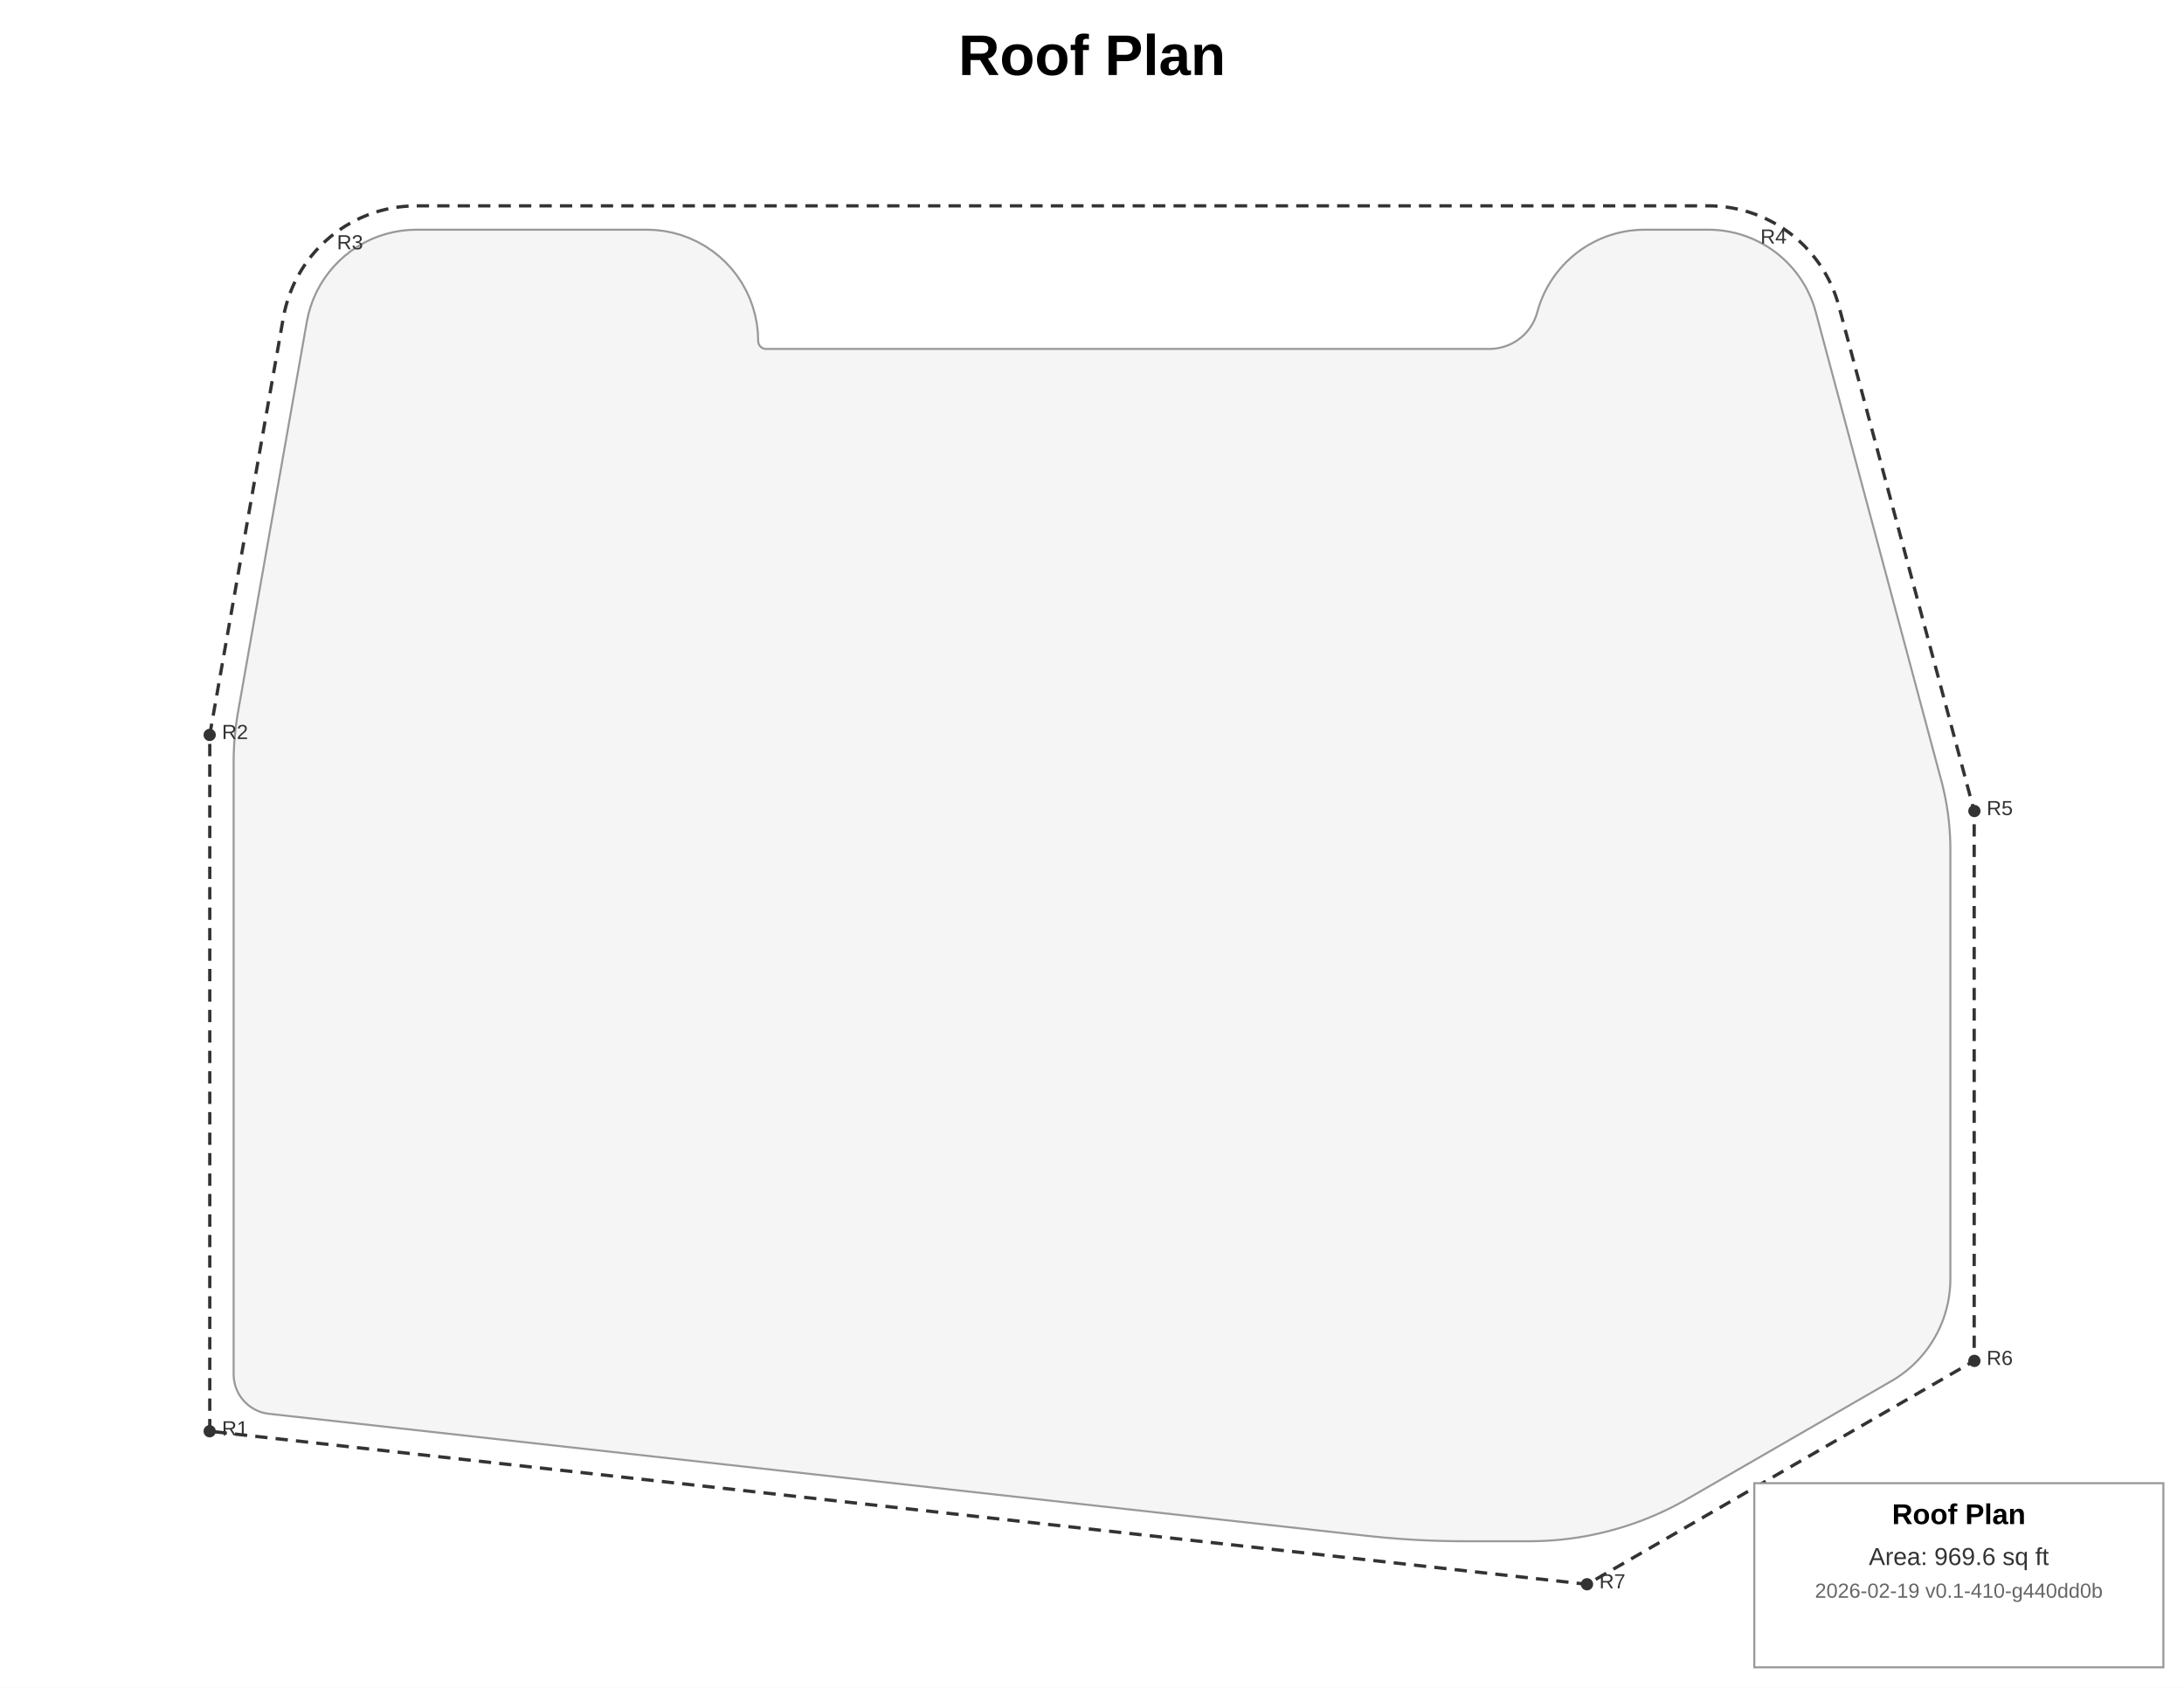
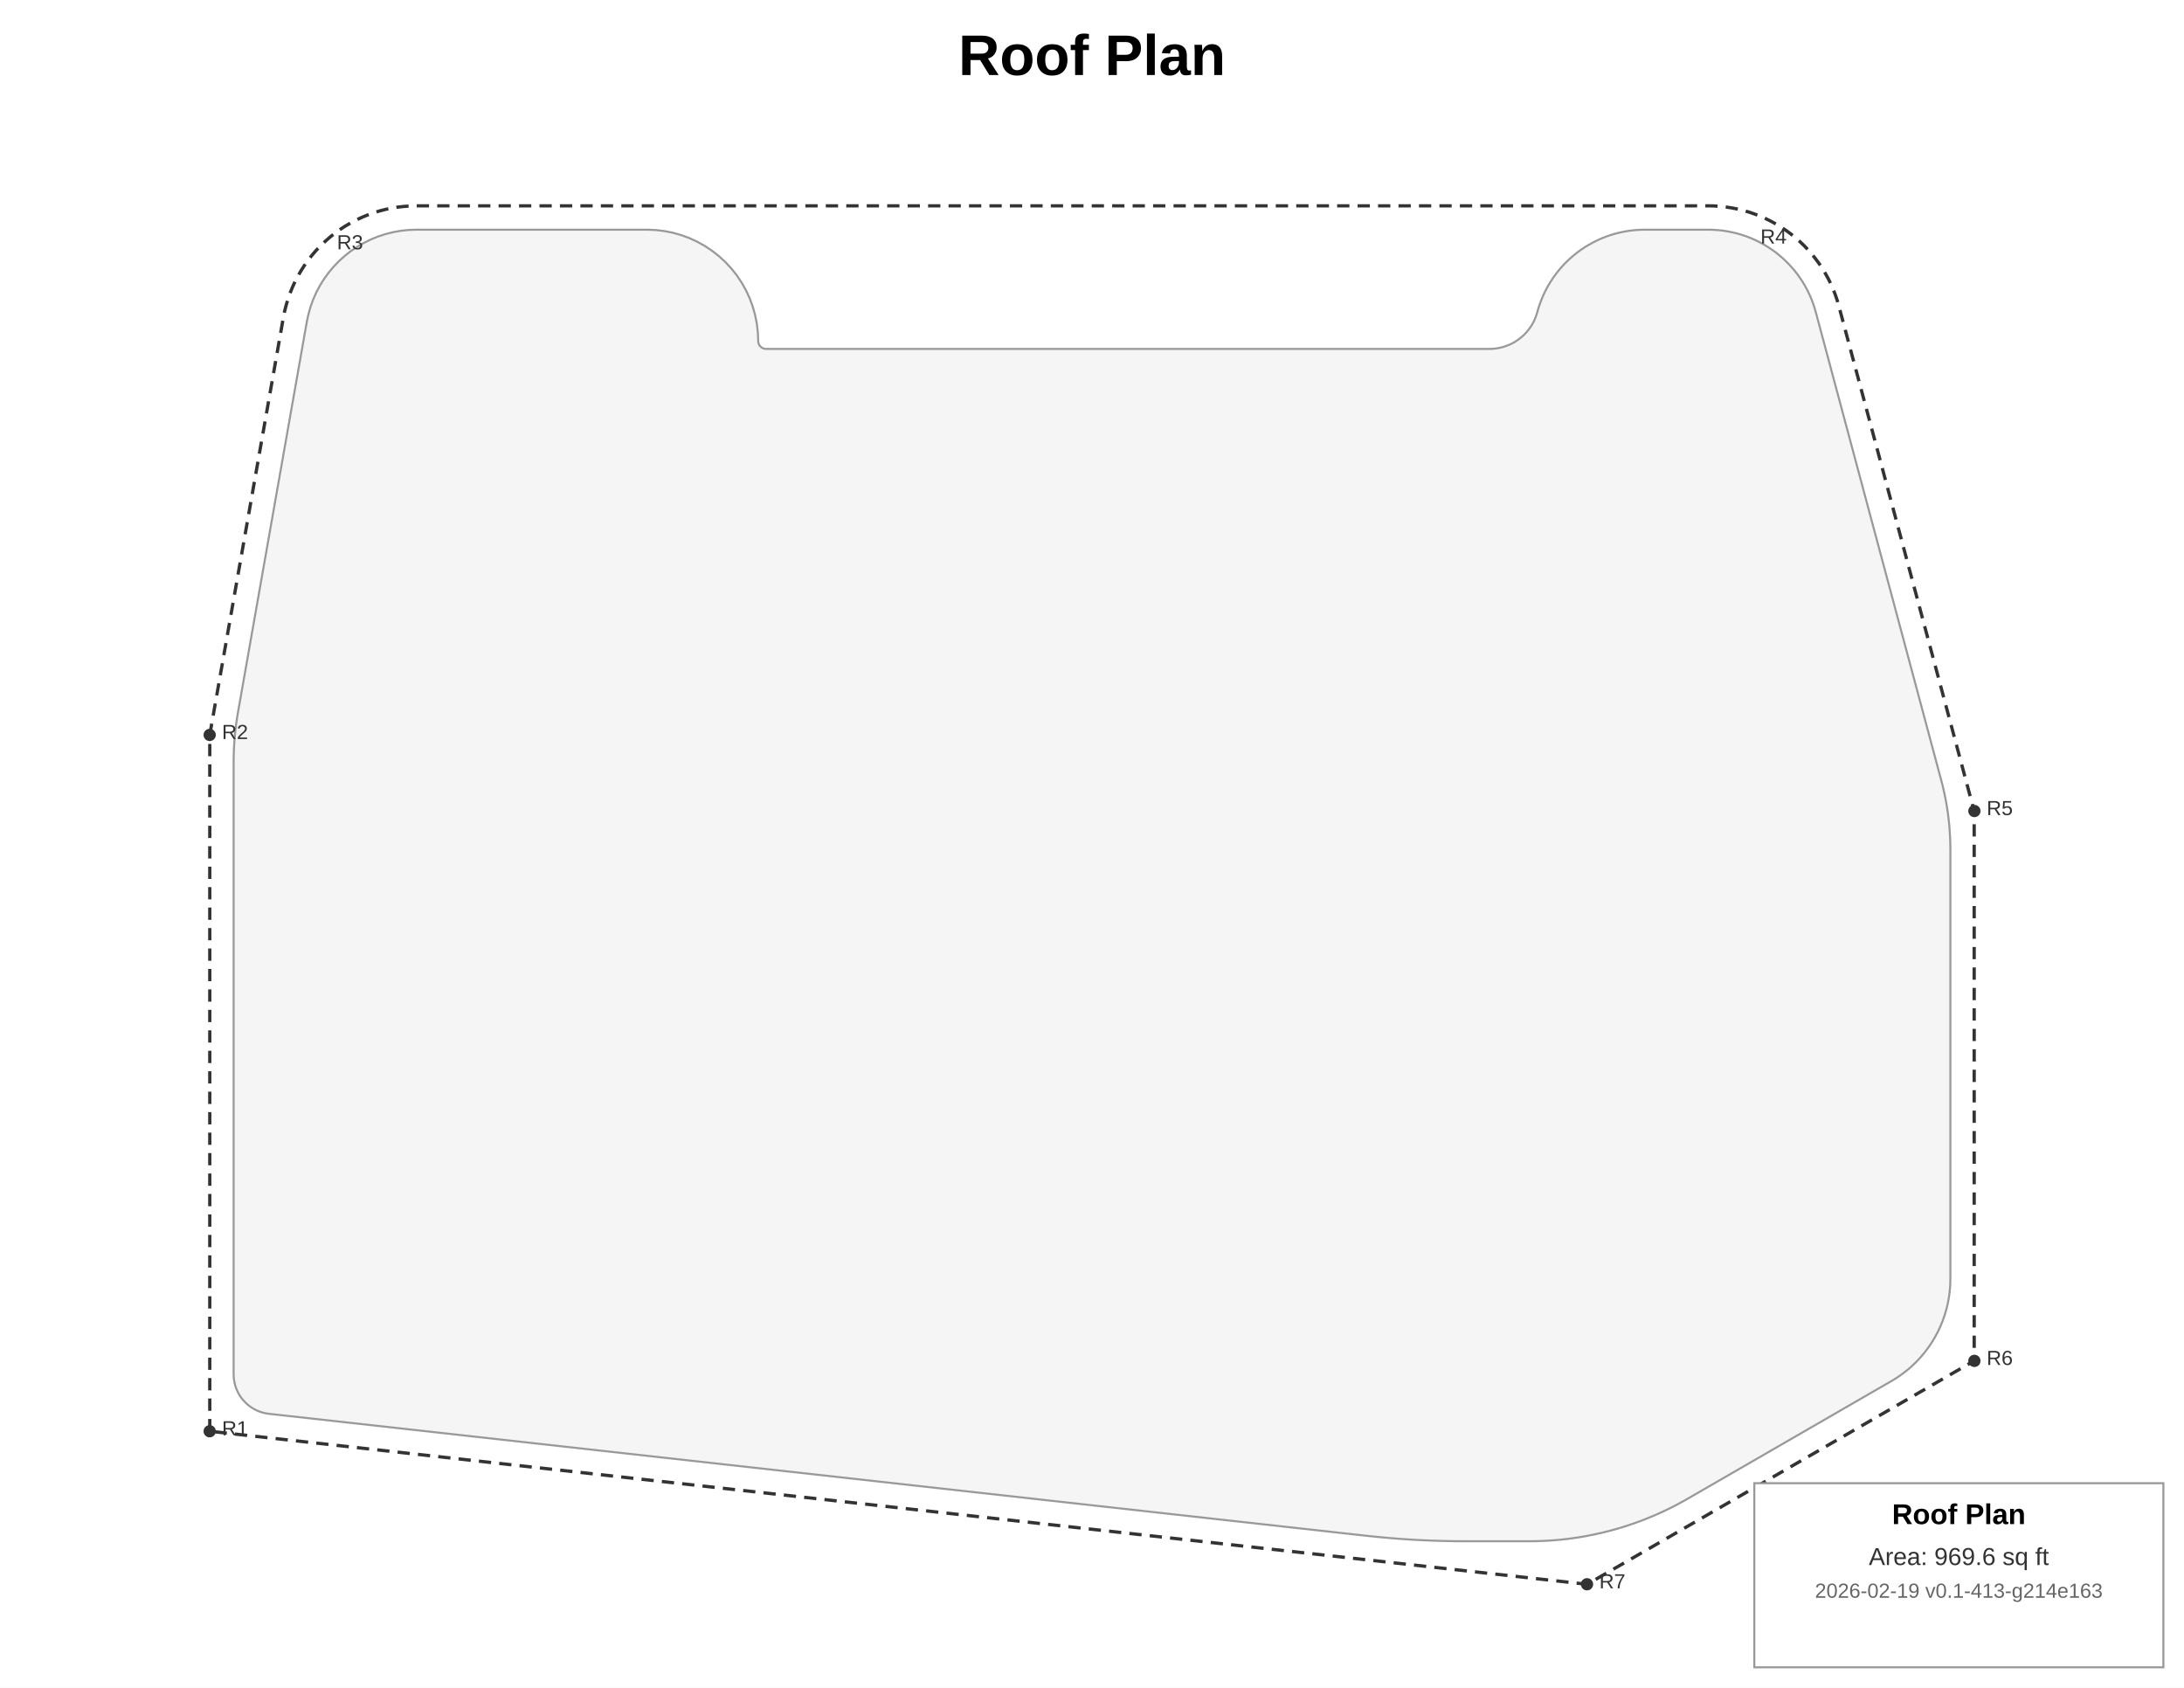
<svg xmlns="http://www.w3.org/2000/svg" width="792" height="612" viewBox="94.64 136.96 533.90 412.56">
  <rect x="94.64" y="136.96" width="533.90" height="412.56" fill="white" />
  <text x="361.6" y="155.3" text-anchor="middle" font-family="Arial" font-size="14" font-weight="bold">Roof Plan</text>
  <polygon points="160.39,482.54 159.69,482.43 159.00,482.28 158.32,482.08 157.66,481.82 157.02,481.52 156.40,481.17 155.81,480.78 155.25,480.35 154.72,479.87 154.23,479.36 153.78,478.82 153.36,478.24 152.99,477.63 152.67,477.00 152.39,476.35 152.16,475.68 151.99,474.99 151.86,474.30 151.78,473.59 151.75,472.88 151.75,323.28 151.76,322.66 151.76,322.04 151.78,321.43 151.80,320.81 151.82,320.19 151.85,319.58 151.88,318.96 151.93,318.35 151.97,317.73 152.02,317.12 152.08,316.50 152.14,315.89 152.21,315.28 152.28,314.66 152.36,314.05 152.44,313.44 152.53,312.83 152.62,312.22 152.72,311.61 152.83,311.00 169.65,215.58 170.05,213.72 170.57,211.90 171.22,210.11 171.99,208.38 172.88,206.70 173.89,205.09 175.01,203.56 176.23,202.10 177.55,200.74 178.96,199.47 180.45,198.30 182.03,197.24 183.67,196.29 185.38,195.45 187.14,194.74 188.94,194.16 190.79,193.70 192.65,193.37 194.54,193.17 196.44,193.10 252.79,193.10 254.92,193.19 257.04,193.44 259.14,193.85 261.19,194.43 263.19,195.17 265.13,196.07 267.00,197.11 268.77,198.30 270.45,199.62 272.02,201.07 273.47,202.64 274.79,204.31 275.98,206.09 277.02,207.95 277.92,209.89 278.65,211.90 279.23,213.95 279.65,216.05 279.90,218.17 279.99,220.30 279.99,220.46 280.01,220.61 280.04,220.76 280.08,220.90 280.13,221.05 280.20,221.19 280.27,221.32 280.36,221.45 280.45,221.57 280.56,221.68 280.67,221.78 280.79,221.88 280.91,221.96 281.05,222.03 281.19,222.10 281.33,222.15 281.48,222.19 281.63,222.22 281.78,222.24 281.93,222.25 458.74,222.25 459.53,222.22 460.32,222.14 461.10,222.01 461.87,221.83 462.63,221.60 463.37,221.32 464.10,221.00 464.80,220.62 465.47,220.20 466.11,219.74 466.73,219.24 467.31,218.70 467.85,218.12 468.35,217.50 468.81,216.86 469.23,216.19 469.61,215.49 469.93,214.76 470.21,214.02 470.44,213.26 470.77,212.12 471.16,211.00 471.59,209.89 472.06,208.81 472.59,207.74 473.16,206.70 473.78,205.69 474.43,204.70 475.14,203.74 475.88,202.82 476.66,201.93 477.48,201.07 478.34,200.25 479.23,199.47 480.16,198.72 481.11,198.02 482.10,197.36 483.12,196.75 484.16,196.18 485.22,195.65 486.31,195.17 487.41,194.74 488.54,194.36 489.68,194.03 490.83,193.75 491.99,193.52 493.17,193.33 494.35,193.21 495.53,193.13 496.72,193.10 512.26,193.10 513.45,193.13 514.63,193.21 515.81,193.33 516.98,193.52 518.15,193.75 519.30,194.03 520.44,194.36 521.56,194.74 522.67,195.17 523.76,195.65 524.82,196.18 525.86,196.75 526.87,197.36 527.86,198.02 528.82,198.72 529.74,199.47 530.64,200.25 531.49,201.07 532.31,201.93 533.10,202.82 533.84,203.74 534.54,204.70 535.20,205.69 535.82,206.70 536.39,207.74 536.91,208.81 537.39,209.89 537.82,211.00 538.20,212.12 538.53,213.26 569.19,327.67 569.26,327.95 569.34,328.23 569.41,328.50 569.48,328.78 569.55,329.06 569.61,329.34 569.68,329.62 569.74,329.89 569.81,330.17 569.87,330.45 569.93,330.73 569.99,331.01 570.05,331.29 570.11,331.57 570.16,331.85 570.22,332.13 570.27,332.42 570.33,332.70 570.38,332.98 570.43,333.26 570.48,333.54 570.53,333.82 570.57,334.11 570.62,334.39 570.66,334.67 570.70,334.95 570.75,335.24 570.79,335.52 570.83,335.80 570.86,336.09 570.90,336.37 570.94,336.66 570.97,336.94 571.00,337.22 571.04,337.51 571.07,337.79 571.10,338.08 571.12,338.36 571.15,338.65 571.18,338.93 571.20,339.22 571.22,339.50 571.24,339.79 571.27,340.07 571.28,340.36 571.30,340.65 571.32,340.93 571.34,341.22 571.35,341.50 571.36,341.79 571.37,342.08 571.39,342.36 571.39,342.65 571.40,342.93 571.41,343.22 571.42,343.51 571.42,343.79 571.42,344.08 571.42,344.36 571.43,344.65 571.43,449.57 571.39,451.08 571.27,452.58 571.07,454.08 570.80,455.56 570.44,457.03 570.01,458.48 569.51,459.90 568.93,461.30 568.28,462.66 567.56,463.98 566.77,465.27 565.92,466.52 565.00,467.71 564.02,468.86 562.98,469.96 561.89,471.00 560.74,471.98 559.54,472.89 558.30,473.75 557.01,474.54 506.53,503.68 504.78,504.64 503.01,505.55 501.22,506.41 499.41,507.23 497.57,508.00 495.72,508.73 493.85,509.40 491.96,510.03 490.05,510.61 488.14,511.14 486.20,511.62 484.26,512.05 482.31,512.44 480.35,512.77 478.37,513.05 476.40,513.28 474.42,513.46 472.43,513.58 470.44,513.66 468.45,513.69 452.91,513.69 452.50,513.68 452.09,513.68 451.69,513.68 451.28,513.68 450.88,513.68 450.47,513.67 450.06,513.67 449.66,513.66 449.25,513.65 448.85,513.65 448.44,513.64 448.03,513.63 447.63,513.62 447.22,513.61 446.82,513.60 446.41,513.59 446.00,513.58 445.60,513.56 445.19,513.55 444.79,513.54 444.38,513.52 443.97,513.50 443.57,513.49 443.16,513.47 442.76,513.45 442.35,513.43 441.95,513.41 441.54,513.39 441.14,513.37 440.73,513.35 440.32,513.33 439.92,513.30 439.51,513.28 439.11,513.25 438.70,513.23 438.30,513.20 437.89,513.17 437.49,513.14 437.08,513.12 436.68,513.09 436.27,513.06 435.87,513.02 435.46,512.99 435.06,512.96 434.65,512.93 434.25,512.89 433.84,512.86 433.44,512.82 433.03,512.79 432.63,512.75 432.23,512.71 431.82,512.67 431.42,512.63 431.01,512.59 430.61,512.55 430.21,512.51 429.80,512.47 429.40,512.43 428.99,512.38 428.59,512.34" fill="rgba(220,220,220,0.3)" stroke="#999" stroke-width="0.5" />
  <polygon points="145.92,486.80 145.92,316.58 163.91,214.57 164.21,213.06 164.59,211.57 165.03,210.10 165.54,208.65 166.11,207.22 166.75,205.82 167.46,204.46 168.23,203.13 169.06,201.83 169.95,200.58 170.89,199.37 171.89,198.20 172.95,197.08 174.06,196.02 175.21,195.00 176.41,194.04 177.65,193.14 178.94,192.29 180.26,191.51 181.62,190.79 183.01,190.13 184.42,189.54 185.87,189.01 187.34,188.55 188.82,188.16 190.33,187.84 191.84,187.59 193.37,187.42 194.90,187.31 196.44,187.27 512.26,187.27 513.70,187.30 515.14,187.40 516.57,187.56 518.00,187.78 519.41,188.06 520.81,188.40 522.19,188.80 523.56,189.27 524.90,189.79 526.22,190.37 527.51,191.01 528.77,191.70 530.01,192.45 531.20,193.25 532.37,194.10 533.49,195.00 534.57,195.95 535.62,196.95 536.61,197.99 537.56,199.07 538.46,200.20 539.32,201.36 540.12,202.56 540.86,203.79 541.56,205.05 542.20,206.34 542.78,207.66 543.30,209.01 543.76,210.37 544.16,211.75 577.25,335.25 577.25,469.58 482.64,524.21" fill="none" stroke="#333" stroke-width="0.8" stroke-dasharray="3,2" />
  <circle cx="145.9" cy="486.8" r="1.5" fill="#333" stroke="none" />
  <text x="148.9" y="487.8" font-family="Arial" font-size="5" fill="#333">R1</text>
  <circle cx="145.9" cy="316.6" r="1.5" fill="#333" stroke="none" />
  <text x="148.9" y="317.6" font-family="Arial" font-size="5" fill="#333">R2</text>
  <circle cx="577.3" cy="335.2" r="1.5" fill="#333" stroke="none" />
  <text x="580.3" y="336.2" font-family="Arial" font-size="5" fill="#333">R5</text>
  <circle cx="577.3" cy="469.6" r="1.5" fill="#333" stroke="none" />
  <text x="580.3" y="470.6" font-family="Arial" font-size="5" fill="#333">R6</text>
  <circle cx="482.6" cy="524.2" r="1.5" fill="#333" stroke="none" />
  <text x="485.6" y="525.2" font-family="Arial" font-size="5" fill="#333">R7</text>
  <text x="180.2" y="197.9" text-anchor="middle" font-family="Arial" font-size="5" fill="#333">R3</text>
  <text x="528.2" y="196.5" text-anchor="middle" font-family="Arial" font-size="5" fill="#333">R4</text>
  <rect x="523.5" y="499.5" width="100" height="45" fill="white" stroke="#999" stroke-width="0.5" />
  <text x="573.5" y="509.5" text-anchor="middle" font-family="Arial" font-size="7" font-weight="bold">Roof Plan</text>
  <text x="573.5" y="519.5" text-anchor="middle" font-family="Arial" font-size="6" fill="#333">Area: 969.6 sq ft</text>
-   <text x="573.5" y="527.5" text-anchor="middle" font-family="Arial" font-size="5" fill="#666">2026-02-19  v0.1-410-g440dd0b</text>
+   <text x="573.5" y="527.5" text-anchor="middle" font-family="Arial" font-size="5" fill="#666">2026-02-19  v0.1-413-g214e163</text>
</svg>
